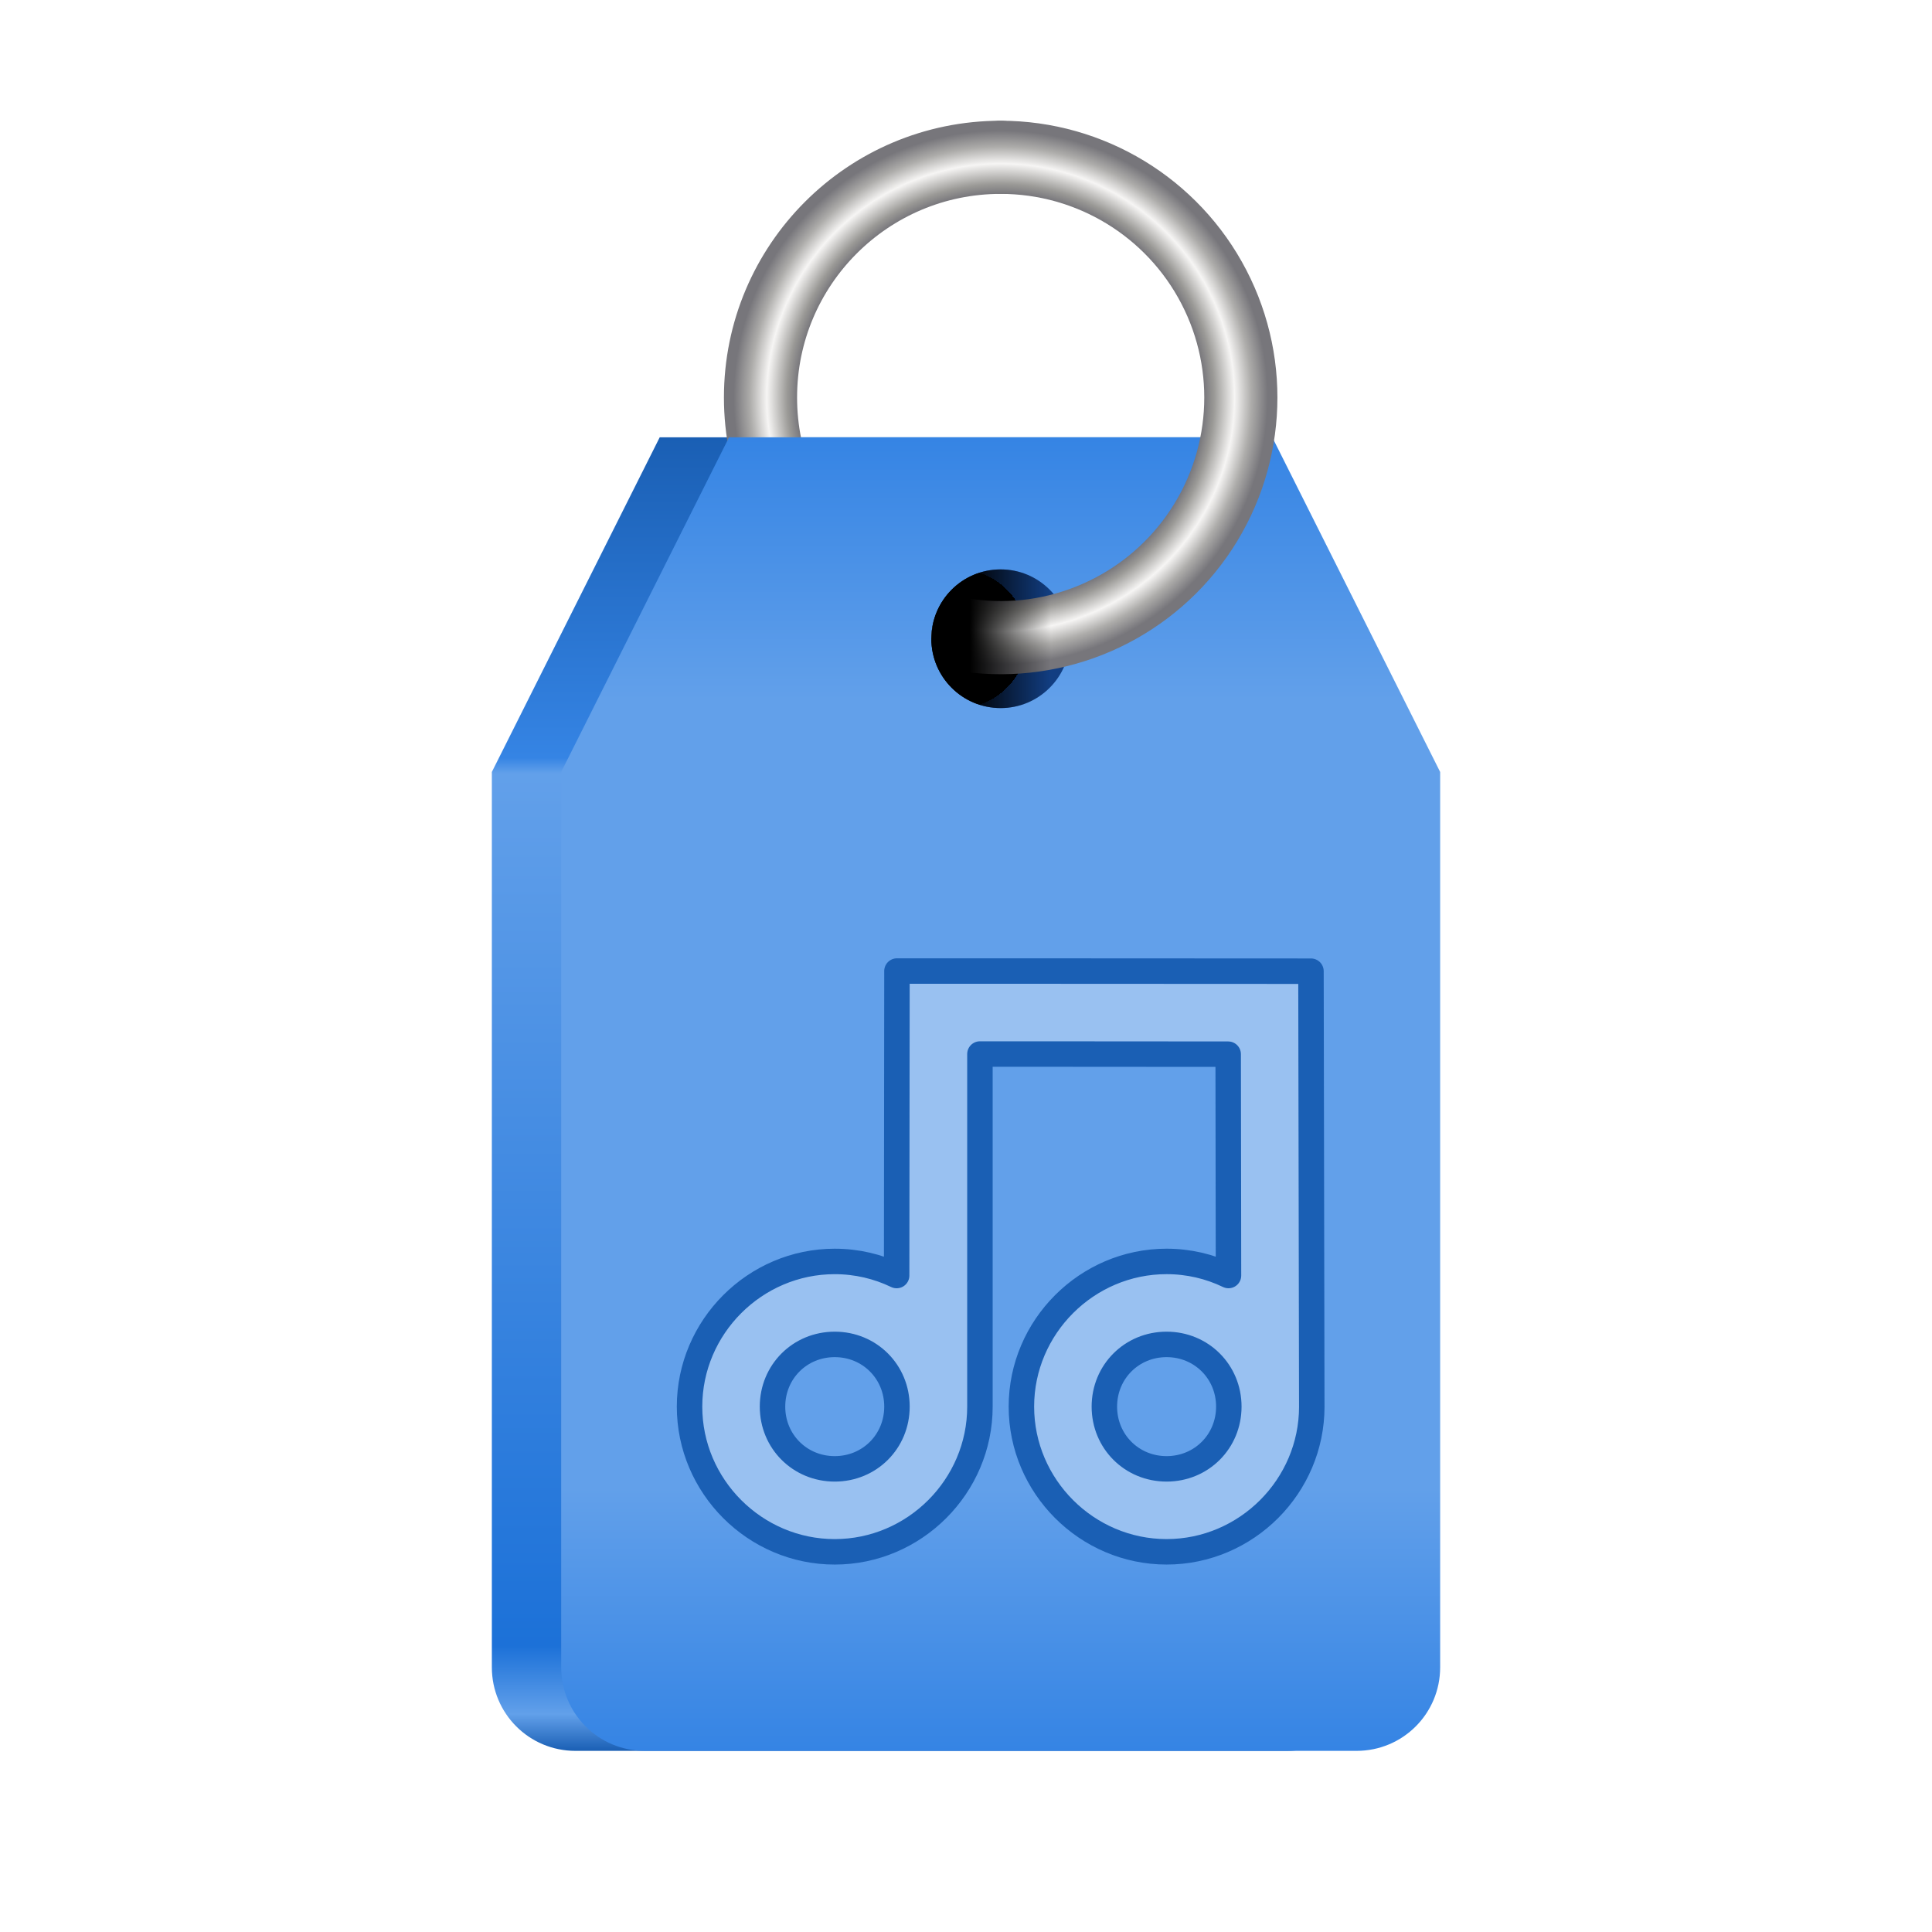
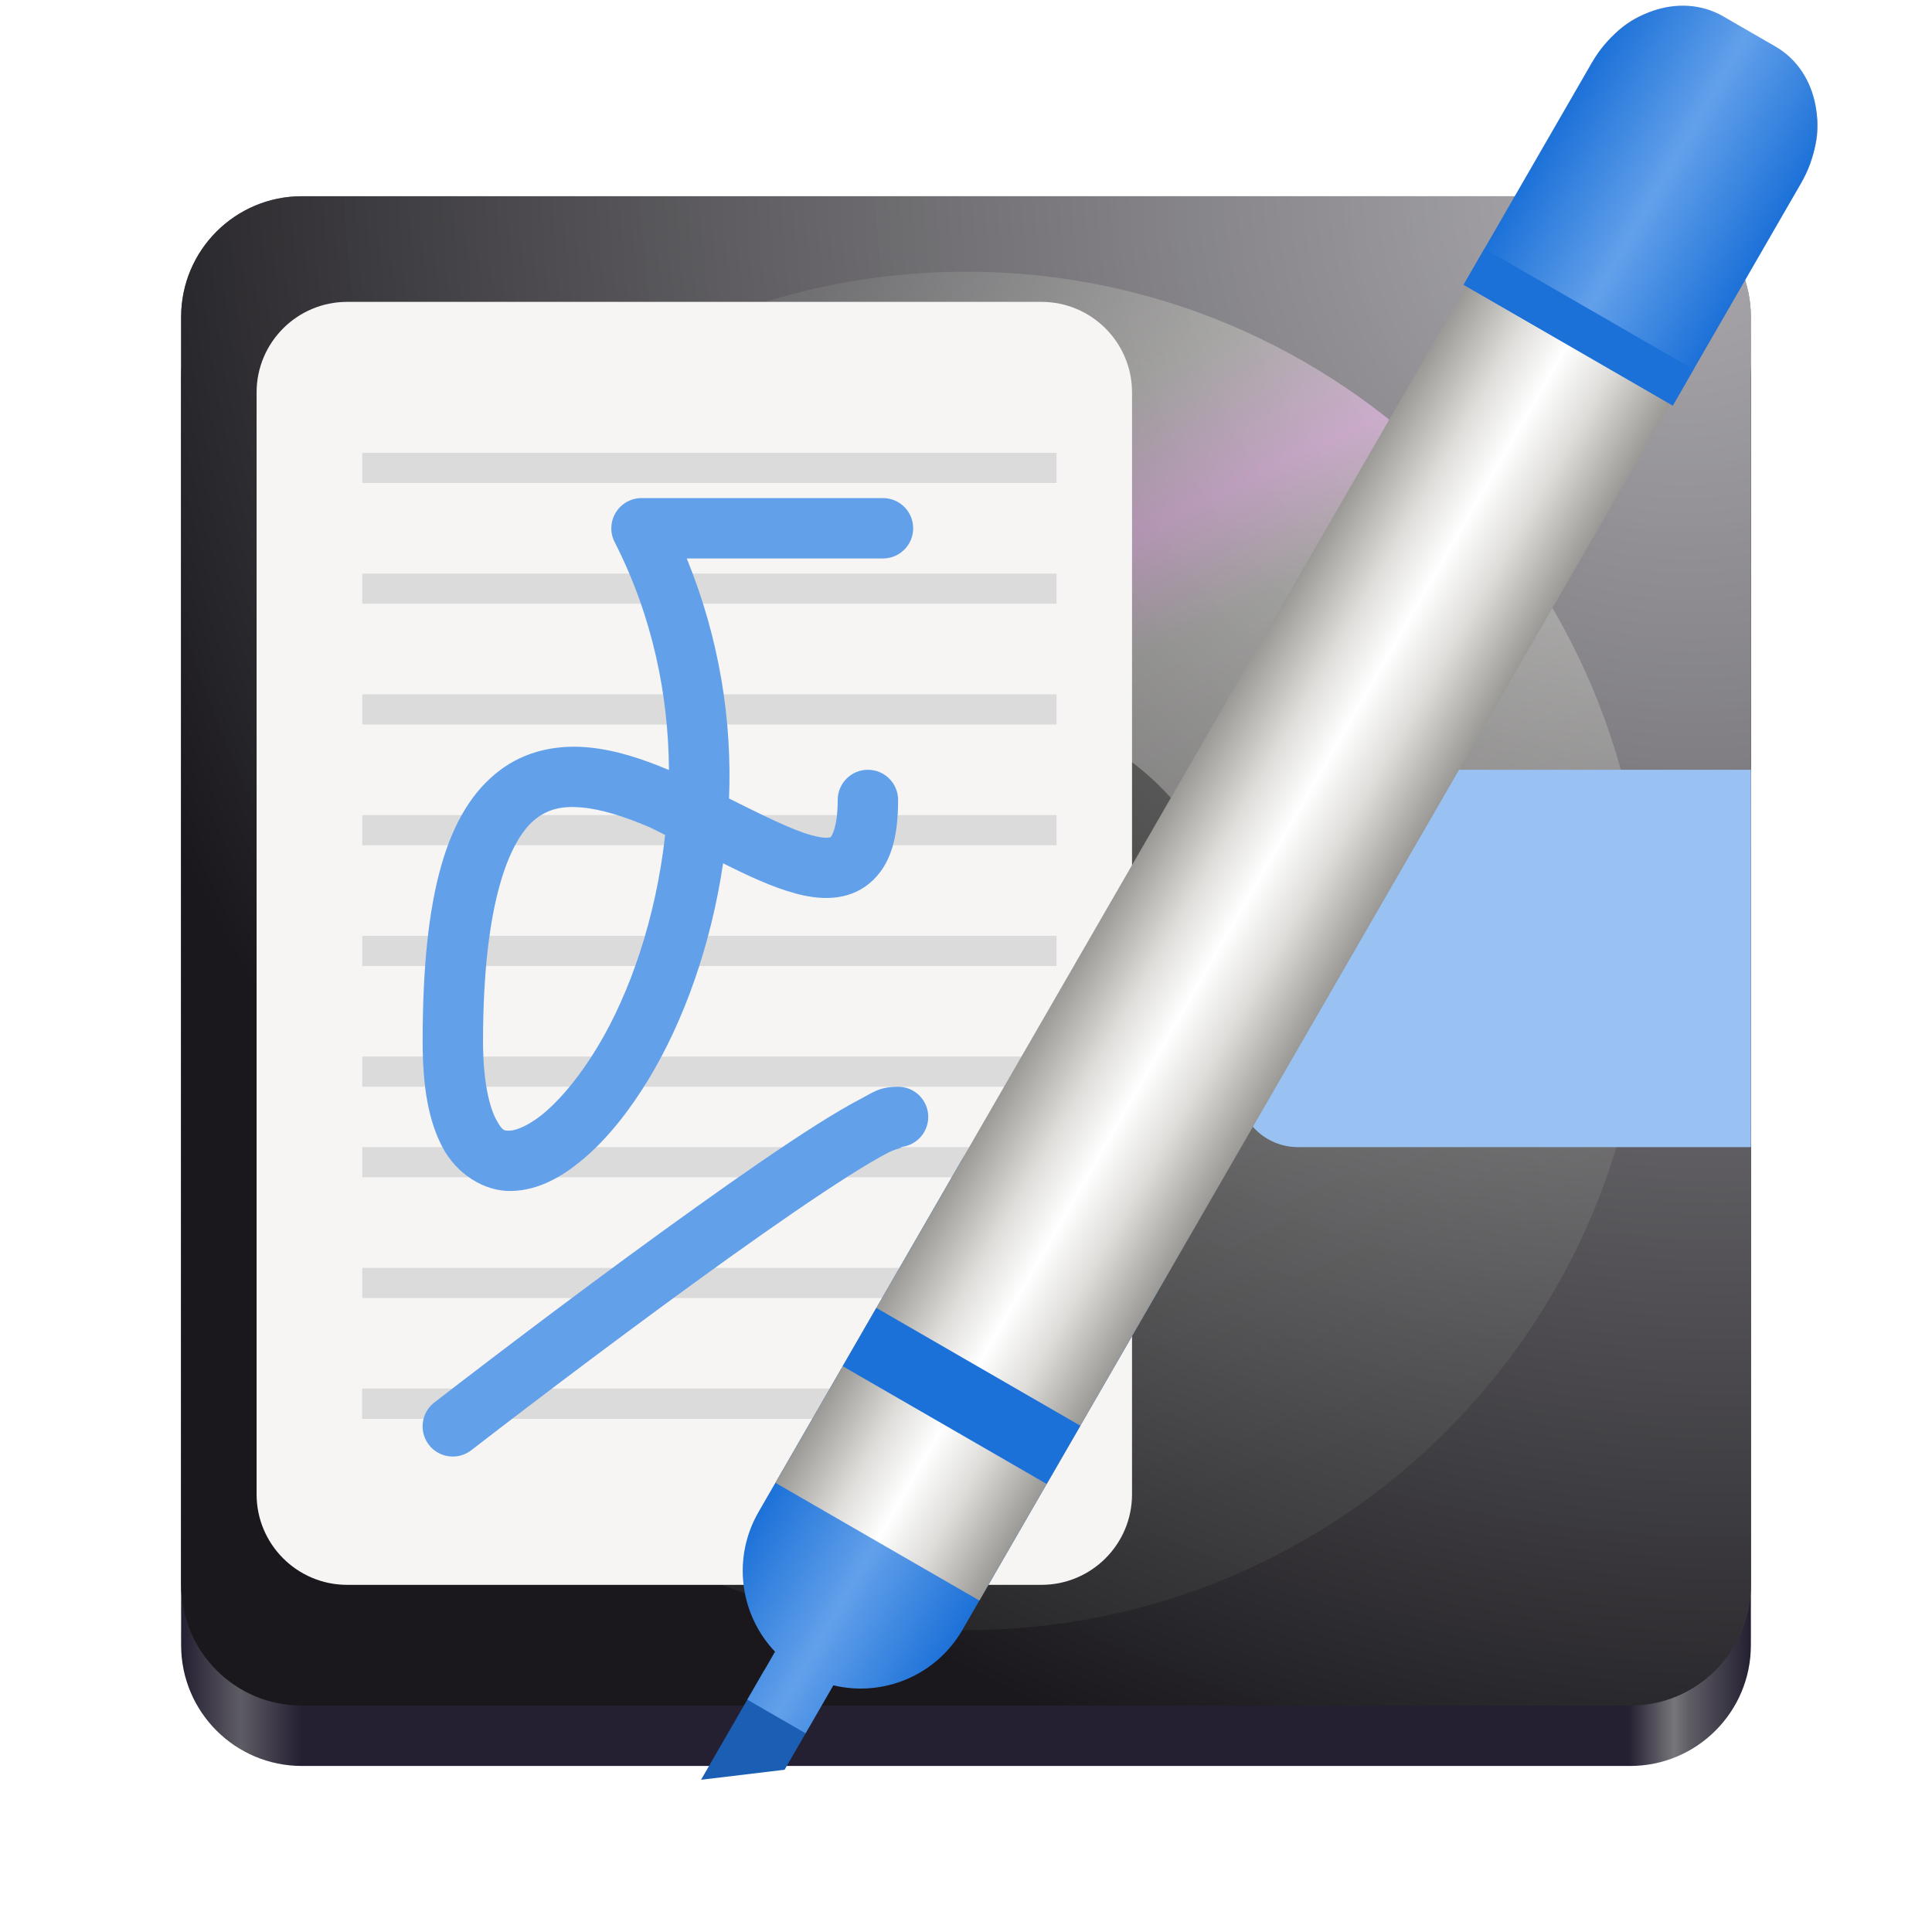
- <svg xmlns="http://www.w3.org/2000/svg" xmlns:xlink="http://www.w3.org/1999/xlink" width="128" height="128" id="svg11300" version="1.0" style="display:inline;enable-background:new" viewBox="0 0 128 128" xml:space="preserve">
-   <defs id="defs3">
-     <linearGradient xlink:href="#linearGradient2330" id="linearGradient4705" x1="57.57" y1="28.851" x2="57.57" y2="118.653" gradientUnits="userSpaceOnUse" gradientTransform="translate(4.060271)" />
-     <linearGradient id="linearGradient2330">
-       <stop style="stop-color:#1a5fb4;stop-opacity:1;" offset="0" id="stop2320" />
-       <stop style="stop-color:#3584e4;stop-opacity:1;" offset="0.244" id="stop2334" />
-       <stop style="stop-color:#62a0ea;stop-opacity:1;" offset="0.256" id="stop2336" />
-       <stop style="stop-color:#1c71d8;stop-opacity:1;" offset="0.92" id="stop2324" />
-       <stop style="stop-color:#62a0ea;stop-opacity:1;" offset="0.972" id="stop2326" />
-       <stop style="stop-color:#1a5fb4;stop-opacity:1;" offset="1" id="stop2328" />
-     </linearGradient>
-     <radialGradient xlink:href="#linearGradient7741" id="radialGradient42853" gradientUnits="userSpaceOnUse" gradientTransform="matrix(1.596617,0,0,1.596617,17.0864,-53.24166)" cx="-52.271" cy="49.713" fx="-52.271" fy="49.713" r="11.434" />
-     <linearGradient id="linearGradient7741">
-       <stop style="stop-color:#77767b;stop-opacity:1" offset="0.761" id="stop7731" />
-       <stop id="stop7733" offset="0.799" style="stop-color:#9a9996;stop-opacity:1" />
-       <stop style="stop-color:#f6f5f4;stop-opacity:1" offset="0.876" id="stop7735" />
-       <stop id="stop7737" offset="0.939" style="stop-color:#adacaa;stop-opacity:1;" />
-       <stop style="stop-color:#77767b;stop-opacity:1" offset="1" id="stop7739" />
-     </linearGradient>
-     <linearGradient xlink:href="#linearGradient2312" id="linearGradient1910" x1="-10.558" y1="7.2158912e-07" x2="189.503" y2="7.2158912e-07" gradientUnits="userSpaceOnUse" gradientTransform="matrix(0,0.4488692,-0.6929151,0,66.36977,33.59043)" />
-     <linearGradient id="linearGradient2312">
-       <stop style="stop-color:#3584e4;stop-opacity:1;" offset="0" id="stop2308" />
-       <stop style="stop-color:#62a0ea;stop-opacity:1;" offset="0.2" id="stop2314" />
-       <stop style="stop-color:#62a0ea;stop-opacity:1;" offset="0.5" id="stop2316" />
-       <stop style="stop-color:#62a0ea;stop-opacity:1;" offset="0.8" id="stop2318" />
-       <stop style="stop-color:#3584e4;stop-opacity:1;" offset="1" id="stop2310" />
-     </linearGradient>
-     <radialGradient xlink:href="#linearGradient32380" id="radialGradient33112" cx="91.198" cy="65.292" fx="91.198" fy="65.292" r="2.169" gradientUnits="userSpaceOnUse" gradientTransform="matrix(2.982759,0,0,2.982752,-208.5859,-152.1269)" />
-     <linearGradient id="linearGradient32380">
-       <stop style="stop-color:#000000;stop-opacity:1;" offset="0.734" id="stop32376" />
-       <stop style="stop-color:#123e82;stop-opacity:1;" offset="0.734" id="stop32747" />
-     </linearGradient>
-     <radialGradient xlink:href="#linearGradient7741" id="radialGradient37009" cx="-52.271" cy="49.713" fx="-52.271" fy="49.713" r="11.434" gradientUnits="userSpaceOnUse" gradientTransform="matrix(1.596617,0,0,1.596617,149.8259,-53.24166)" />
-     <linearGradient xlink:href="#linearGradient43895" id="linearGradient43897" x1="61.501" y1="30.461" x2="71.497" y2="30.461" gradientUnits="userSpaceOnUse" gradientTransform="matrix(0.9482341,0,0,0.9482341,3.313019,13.73875)" />
-     <linearGradient id="linearGradient43895">
-       <stop style="stop-color:#000000;stop-opacity:1;" offset="0.276" id="stop43891" />
-       <stop style="stop-color:#000000;stop-opacity:0;" offset="0.862" id="stop43893" />
-     </linearGradient>
-   </defs>
-   <g id="layer1" style="display:inline" transform="translate(0,-172)">
-     <g id="layer2" style="display:none">
-       <rect style="display:inline;overflow:visible;visibility:visible;fill:#f0f0f0;fill-opacity:1;fill-rule:nonzero;stroke:none;stroke-width:0.5;marker:none;enable-background:accumulate" id="rect13805" width="128" height="128" x="9.2651362e-08" y="172" />
+ <svg xmlns="http://www.w3.org/2000/svg" xmlns:xlink="http://www.w3.org/1999/xlink" height="128px" viewBox="0 0 128 128" width="128px">
+   <filter id="a" height="100%" width="100%" x="0%" y="0%">
+     <feColorMatrix in="SourceGraphic" type="matrix" values="0 0 0 0 1 0 0 0 0 1 0 0 0 0 1 0 0 0 1 0" />
+   </filter>
+   <mask id="b">
+     <g filter="url(#a)">
+       <rect fill-opacity="0.1" height="128" width="128" />
    </g>
-     <g id="layer9" style="display:inline">
-       <g id="g8170" transform="matrix(0.9691214,0,0,0.9691214,1.976568,173.011)" style="display:inline;enable-background:new">
-         <path id="path4693" style="fill:url(#linearGradient4705);fill-opacity:1;stroke:none;stroke-width:2.9;stroke-opacity:1" d="m 31.585,51.732 11.476,-22.88 h 37.138 l 11.476,22.88 c -30.045,0 -30.045,0 -60.091,0 z m 60.09,-8e-6 v 61.203 c 0,3.167 -2.55,5.717 -5.717,5.717 H 37.302 c -3.167,0 -5.717,-2.55 -5.717,-5.717 V 51.732 Z" />
-         <path style="fill:none;fill-opacity:1;stroke:url(#radialGradient42853);stroke-width:5;stroke-linecap:round;stroke-linejoin:round;stroke-dasharray:none;stroke-opacity:1;paint-order:markers fill stroke" id="path42851" d="M -66.37,9.711 A 16.419,16.419 0 0 1 -49.951,26.13 16.419,16.419 0 0 1 -66.37,42.55" transform="scale(-1,1)" />
-         <path id="path1757" style="fill:url(#linearGradient1910);stroke-width:2.9" d="m 36.325,51.732 11.476,-22.88 h 37.138 l 11.476,22.88 c -30.045,0 -30.045,0 -60.091,0 z m 60.09,-8e-6 v 61.203 c 0,3.167 -2.55,5.717 -5.717,5.717 H 42.042 c -3.167,0 -5.717,-2.55 -5.717,-5.717 V 51.732 Z" />
-         <path d="m 59.28,65.342 -0.022,20.815 c -1.285,-0.62 -2.725,-0.964 -4.232,-0.964 -5.45,-5.7e-5 -9.926,4.475 -9.926,9.926 8e-6,5.45 4.475,9.926 9.926,9.926 5.45,-1e-5 9.926,-4.475 9.926,-9.926 l 8e-6,-24.105 2.836,-1.3e-5 14.135,0.01 0.022,15.132 c -1.285,-0.62 -2.725,-0.964 -4.232,-0.964 -5.45,-1.7e-5 -9.926,4.475 -9.926,9.926 3e-6,5.45 4.475,9.926 9.926,9.926 5.45,3e-5 9.926,-4.475 9.926,-9.926 l -0.001,-0.012 -0.055,-29.755 -19.796,-0.01 c -8.508,-4.2e-5 -8.508,-4.2e-5 -8.508,-4.2e-5 z M 55.026,90.865 c 2.382,-1.6e-5 4.254,1.872 4.254,4.254 -6e-6,2.382 -1.872,4.254 -4.254,4.254 -2.382,-1.9e-5 -4.254,-1.872 -4.254,-4.254 -2e-6,-2.382 1.872,-4.254 4.254,-4.254 z m 22.687,-1.5e-5 c 2.382,1.8e-5 4.254,1.872 4.254,4.254 -5.7e-5,2.382 -1.872,4.254 -4.254,4.254 -2.382,5e-6 -4.254,-1.872 -4.254,-4.254 1.6e-5,-2.382 1.872,-4.254 4.254,-4.254 z m 0,0" fill="#2e3436" id="path3151" style="fill:#99c1f1;fill-opacity:1;stroke:#1a5fb4;stroke-width:1.741;stroke-linecap:round;stroke-linejoin:round;stroke-dasharray:none;stroke-opacity:1;paint-order:markers fill stroke" />
-         <circle style="fill:url(#radialGradient33112);fill-opacity:1;stroke:none;stroke-width:8.756" id="path1693" cx="66.37" cy="42.623" r="4.74" />
-         <path style="fill:none;fill-opacity:1;stroke:url(#radialGradient37009);stroke-width:5;stroke-linecap:round;stroke-linejoin:round;stroke-dasharray:none;stroke-opacity:1;paint-order:markers fill stroke" id="circle42847" d="m 66.37,9.711 a 16.419,16.419 0 0 1 14.576,8.86 16.419,16.419 0 0 1 -1.155,17.018 16.419,16.419 0 0 1 -15.639,6.809" />
-         <circle style="fill:url(#linearGradient43897);fill-opacity:1;stroke:none;stroke-width:2.181;stroke-linecap:round;stroke-linejoin:round;stroke-dasharray:none;stroke-opacity:1;paint-order:markers fill stroke" id="path43005" cx="66.37" cy="42.623" r="4.74" />
-       </g>
-     </g>
-     <g id="layer3" style="display:none">
-       <circle cx="64" cy="236" r="59.504" id="circle2892" style="display:inline;opacity:0.1;vector-effect:none;fill:none;fill-opacity:1;stroke:#000000;stroke-width:0.99;stroke-linecap:butt;stroke-linejoin:miter;stroke-miterlimit:4;stroke-dasharray:0.99, 0.99;stroke-dashoffset:0;stroke-opacity:1;marker:none;marker-start:none;marker-mid:none;marker-end:none;paint-order:normal;enable-background:new" />
-       <rect ry="7.929" rx="8.701" y="180.495" x="20.495" height="111.01" width="87.01" id="rect2894" style="display:inline;opacity:0.1;vector-effect:none;fill:none;fill-opacity:1;stroke:#000000;stroke-width:0.99;stroke-linecap:butt;stroke-linejoin:miter;stroke-miterlimit:4;stroke-dasharray:0.99, 0.99;stroke-dashoffset:0;stroke-opacity:1;marker:none;marker-start:none;marker-mid:none;marker-end:none;paint-order:normal;enable-background:new" />
-       <rect ry="7.924" rx="7.924" y="184.495" x="12.495" height="103.01" width="103.01" id="rect2896" style="display:inline;opacity:0.1;vector-effect:none;fill:none;fill-opacity:1;stroke:#000000;stroke-width:0.99;stroke-linecap:butt;stroke-linejoin:miter;stroke-miterlimit:4;stroke-dasharray:0.99, 0.99;stroke-dashoffset:0;stroke-opacity:1;marker:none;marker-start:none;marker-mid:none;marker-end:none;paint-order:normal;enable-background:new" />
-       <rect ry="8.701" rx="7.929" y="200.495" x="8.495" height="87.01" width="111.01" id="rect2898" style="display:inline;opacity:0.1;vector-effect:none;fill:none;fill-opacity:1;stroke:#000000;stroke-width:0.99;stroke-linecap:butt;stroke-linejoin:miter;stroke-miterlimit:4;stroke-dasharray:0.99, 0.99;stroke-dashoffset:0;stroke-opacity:1;marker:none;marker-start:none;marker-mid:none;marker-end:none;paint-order:normal;enable-background:new" />
-       <path id="path2900" d="M 2.6203015e-5,289 H 128" style="display:inline;fill:none;stroke:#62a0ea;stroke-width:2;stroke-linecap:butt;stroke-linejoin:miter;stroke-miterlimit:4;stroke-dasharray:none;stroke-opacity:1;enable-background:new" />
-     </g>
+   </mask>
+   <clipPath id="c">
+     <rect height="152" width="192" />
+   </clipPath>
+   <linearGradient id="d" gradientUnits="userSpaceOnUse" x1="12" x2="116" y1="117" y2="117">
+     <stop offset="0" stop-color="#241f31" />
+     <stop offset="0.038" stop-color="#5e5c64" />
+     <stop offset="0.077" stop-color="#241f31" />
+     <stop offset="0.922" stop-color="#241f31" />
+     <stop offset="0.951" stop-color="#77767b" />
+     <stop offset="0.961" stop-color="#5e5c64" />
+     <stop offset="1" stop-color="#241f31" />
+   </linearGradient>
+   <linearGradient id="e" gradientUnits="userSpaceOnUse" x1="27.5" x2="64" y1="32.5" y2="108">
+     <stop offset="0" stop-color="#5e5c64" />
+     <stop offset="0.171" stop-color="#949390" />
+     <stop offset="0.279" stop-color="#dc8add" />
+     <stop offset="0.368" stop-color="#949390" />
+     <stop offset="1" stop-color="#5e5c64" />
+   </linearGradient>
+   <radialGradient id="f" cx="0" cy="0" gradientTransform="matrix(-83.99957 69.00048 -71.76035 -87.35937 111.5 13)" gradientUnits="userSpaceOnUse" r="1">
+     <stop offset="0" stop-color="#f6f5f4" stop-opacity="0.6" />
+     <stop offset="1" stop-color="#0b0b0b" stop-opacity="0.71" />
+   </radialGradient>
+   <linearGradient id="g" gradientUnits="userSpaceOnUse">
+     <stop offset="0" stop-color="#1c71d8" />
+     <stop offset="0.498" stop-color="#62a0ea" />
+     <stop offset="1" stop-color="#1c71d8" />
+   </linearGradient>
+   <linearGradient id="h" gradientTransform="matrix(0.965271 0.557299 -0.557299 0.965271 113.297 -209.6473)" x1="90" x2="104" xlink:href="#g" y1="257" y2="257" />
+   <linearGradient id="i" gradientTransform="matrix(0.965271 0.557299 -0.557299 0.965271 113.8543 -210.6126)" gradientUnits="userSpaceOnUse" x1="90" x2="104" y1="220.5" y2="220.5">
+     <stop offset="0" stop-color="#9a9996" />
+     <stop offset="0.286" stop-color="#deddda" />
+     <stop offset="0.496" stop-color="#ffffff" />
+     <stop offset="0.714" stop-color="#deddda" />
+     <stop offset="1" stop-color="#9a9996" />
+   </linearGradient>
+   <linearGradient id="j" gradientTransform="matrix(0.866025 0.5 -0.5 0.866025 65.25995 -214.2127)" x1="144" x2="160" xlink:href="#g" y1="174" y2="174" />
+   <g clip-path="url(#c)" mask="url(#b)" transform="matrix(1 0 0 1 -8 -16)">
+     <path d="m 115.582 28.496 h -87.164 c -4.375 0 -7.922 3.547 -7.922 7.922 v 87.164 c 0 4.375 3.547 7.922 7.922 7.922 h 87.164 c 4.375 0 7.922 -3.547 7.922 -7.922 v -87.164 c 0 -4.375 -3.547 -7.922 -7.922 -7.922 z m 0 0" stroke="#000000" stroke-dasharray="0.99 0.99" stroke-width="0.99" transform="matrix(1 0 0 1 0 1)" />
  </g>
+   <path d="m 108 17 h -88 c -4.418 0 -8 3.582 -8 8 v 84 c 0 4.418 3.582 8 8 8 h 88 c 4.418 0 8 -3.582 8 -8 v -84 c 0 -4.418 -3.582 -8 -8 -8 z m 0 0" fill="url(#d)" />
+   <path d="m 108 13 h -88 c -4.418 0 -8 3.582 -8 8 v 84 c 0 4.418 3.582 8 8 8 h 88 c 4.418 0 8 -3.582 8 -8 v -84 c 0 -4.418 -3.582 -8 -8 -8 z m 0 0" fill="#3d3846" />
+   <path d="m 19 63 c 0 -24.852 20.148 -45 45 -45 s 45 20.148 45 45 s -20.148 45 -45 45 s -45 -20.148 -45 -45 z m 0 0" fill="url(#e)" />
+   <path d="m 64.5 47 c 9.664 0 17.5 7.836 17.5 17.5 s -7.836 17.5 -17.5 17.5 s -17.5 -7.836 -17.5 -17.5 s 7.836 -17.5 17.5 -17.5 z m 0 0" />
+   <path d="m 108 13 h -88 c -4.418 0 -8 3.582 -8 8 v 84 c 0 4.418 3.582 8 8 8 h 88 c 4.418 0 8 -3.582 8 -8 v -84 c 0 -4.418 -3.582 -8 -8 -8 z m 0 0" fill="url(#f)" />
+   <path d="m 23 20 h 46 c 3.312 0 6 2.688 6 6 v 73 c 0 3.312 -2.688 6 -6 6 h -46 c -3.312 0 -6 -2.688 -6 -6 v -73 c 0 -3.312 2.688 -6 6 -6 z m 0 0" fill="#f6f5f4" />
+   <g fill="none" stroke="#dbdbdb" stroke-width="2">
+     <path d="m 24 31 h 46" />
+     <path d="m 24 39 h 46" />
+     <path d="m 24 47 h 46" />
+     <path d="m 24 55 h 46" />
+     <path d="m 24 63 h 46" />
+     <path d="m 24 71 h 46" />
+     <path d="m 24 77 h 46" />
+     <path d="m 24 85 h 46" />
+     <path d="m 24 93 h 46" />
+     <path d="m 24 93 h 46" />
+   </g>
+   <path d="m 82 55 c 0 -2.211 1.789 -4 4 -4 h 30 v 25 h -30 c -2.211 0 -4 -1.789 -4 -4 z m 0 0" fill="#99c1f1" />
+   <path d="m 42.5 33 c -0.695 0 -1.34 0.363 -1.703 0.957 c -0.363 0.59 -0.395 1.332 -0.078 1.949 c 2.566 5.039 3.562 10.219 3.602 15.109 c -1.754 -0.734 -3.57 -1.348 -5.449 -1.508 c -1.957 -0.164 -4.059 0.223 -5.793 1.555 c -3.465 2.656 -5.078 8.074 -5.078 17.938 c 0 3.004 0.391 5.277 1.328 7.031 c 0.934 1.75 2.754 2.926 4.578 2.875 c 1.828 -0.051 3.43 -0.977 4.926 -2.281 c 1.496 -1.309 2.906 -3.078 4.195 -5.219 c 2.246 -3.738 4.062 -8.691 4.879 -14.211 c 1.613 0.812 3.215 1.562 4.766 1.992 c 1.566 0.43 3.449 0.562 4.922 -0.656 s 1.906 -3.137 1.906 -5.531 c 0 -1.105 -0.895 -2 -2 -2 s -2 0.895 -2 2 c 0 1.855 -0.426 2.422 -0.457 2.449 c -0.031 0.023 -0.297 0.16 -1.309 -0.121 c -1.293 -0.355 -3.277 -1.352 -5.434 -2.426 c 0.203 -5.094 -0.602 -10.504 -2.801 -15.902 h 13 c 1.105 0 2 -0.895 2 -2 s -0.895 -2 -2 -2 z m -3.969 20.496 c 1.27 0.105 2.816 0.59 4.434 1.281 c 0.363 0.156 0.734 0.367 1.102 0.539 c -0.613 5.527 -2.336 10.488 -4.469 14.027 c -1.117 1.859 -2.324 3.324 -3.398 4.266 c -1.078 0.945 -2.004 1.285 -2.402 1.297 c -0.402 0.012 -0.508 0.047 -0.941 -0.766 c -0.434 -0.809 -0.855 -2.52 -0.855 -5.141 c 0 -9.387 1.824 -13.469 3.516 -14.766 c 0.844 -0.645 1.75 -0.848 3.016 -0.738 z m 0 0" fill="#62a0ea" />
+   <path d="m 59.5 72 c -1.25 0 -1.68 0.391 -2.516 0.824 c -0.836 0.434 -1.812 1.016 -2.938 1.727 c -2.242 1.426 -5.047 3.363 -8.047 5.512 c -6.008 4.293 -12.789 9.426 -17.223 12.855 c -0.875 0.676 -1.035 1.934 -0.359 2.809 c 0.676 0.871 1.934 1.031 2.805 0.355 c 4.402 -3.402 11.168 -8.52 17.105 -12.77 c 2.965 -2.121 5.73 -4.027 7.863 -5.379 c 1.066 -0.68 1.977 -1.215 2.637 -1.559 c 0.656 -0.34 1.32 -0.375 0.672 -0.375 c 1.105 0 2 -0.895 2 -2 s -0.895 -2 -2 -2 z m 0 0" fill="#62a0ea" />
+   <path d="m 50.625 110.676 l 5.254 -0.184 l -3.898 6.758 l -5.535 0.664 z m 0 0" fill="#1a5fb4" />
+   <path d="m 74.289 74.145 c -3.742 -2.16 -8.496 -0.887 -10.656 2.855 l -13.375 23.168 c -1.773 3.07 -1.23 6.82 1.09 9.262 l -1.836 3.176 l 3.859 2.23 l 1.836 -3.18 c 3.273 0.789 6.793 -0.617 8.566 -3.688 l 13.375 -23.164 c 2.16 -3.746 0.887 -8.5 -2.859 -10.66 z m 0 0" fill="url(#h)" />
+   <path d="m 113.77 1.309 c -2.676 -1.543 -6.07 -0.633 -7.613 2.039 l -2.785 4.828 l -48.656 84.27 l -3.344 5.793 l 13.516 7.801 l 3.344 -5.793 l 48.652 -84.27 l 2.789 -4.828 c 1.543 -2.672 0.633 -6.066 -2.043 -7.609 z m 0 0" fill="url(#i)" />
+   <path d="m 58.059 86.652 l 13.516 7.805 l -2.23 3.859 l -13.512 -7.801 z m 0 0" fill="#1c71d8" />
+   <path d="m 114.164 1.082 c -2.879 -1.66 -6.758 -0.293 -8.695 3.062 l -1.5 2.598 l -7 12.125 l 5.195 3 l 3.465 2 l 5.195 3 l 7 -12.125 l 1.5 -2.598 c 1.938 -3.355 1.184 -7.398 -1.695 -9.062 z m 0 0" fill="url(#j)" />
+   <path d="m 98.348 16.477 l 13.855 8 l -1.379 2.391 l -13.855 -8 z m 0 0" fill="#1c71d8" />
</svg>
